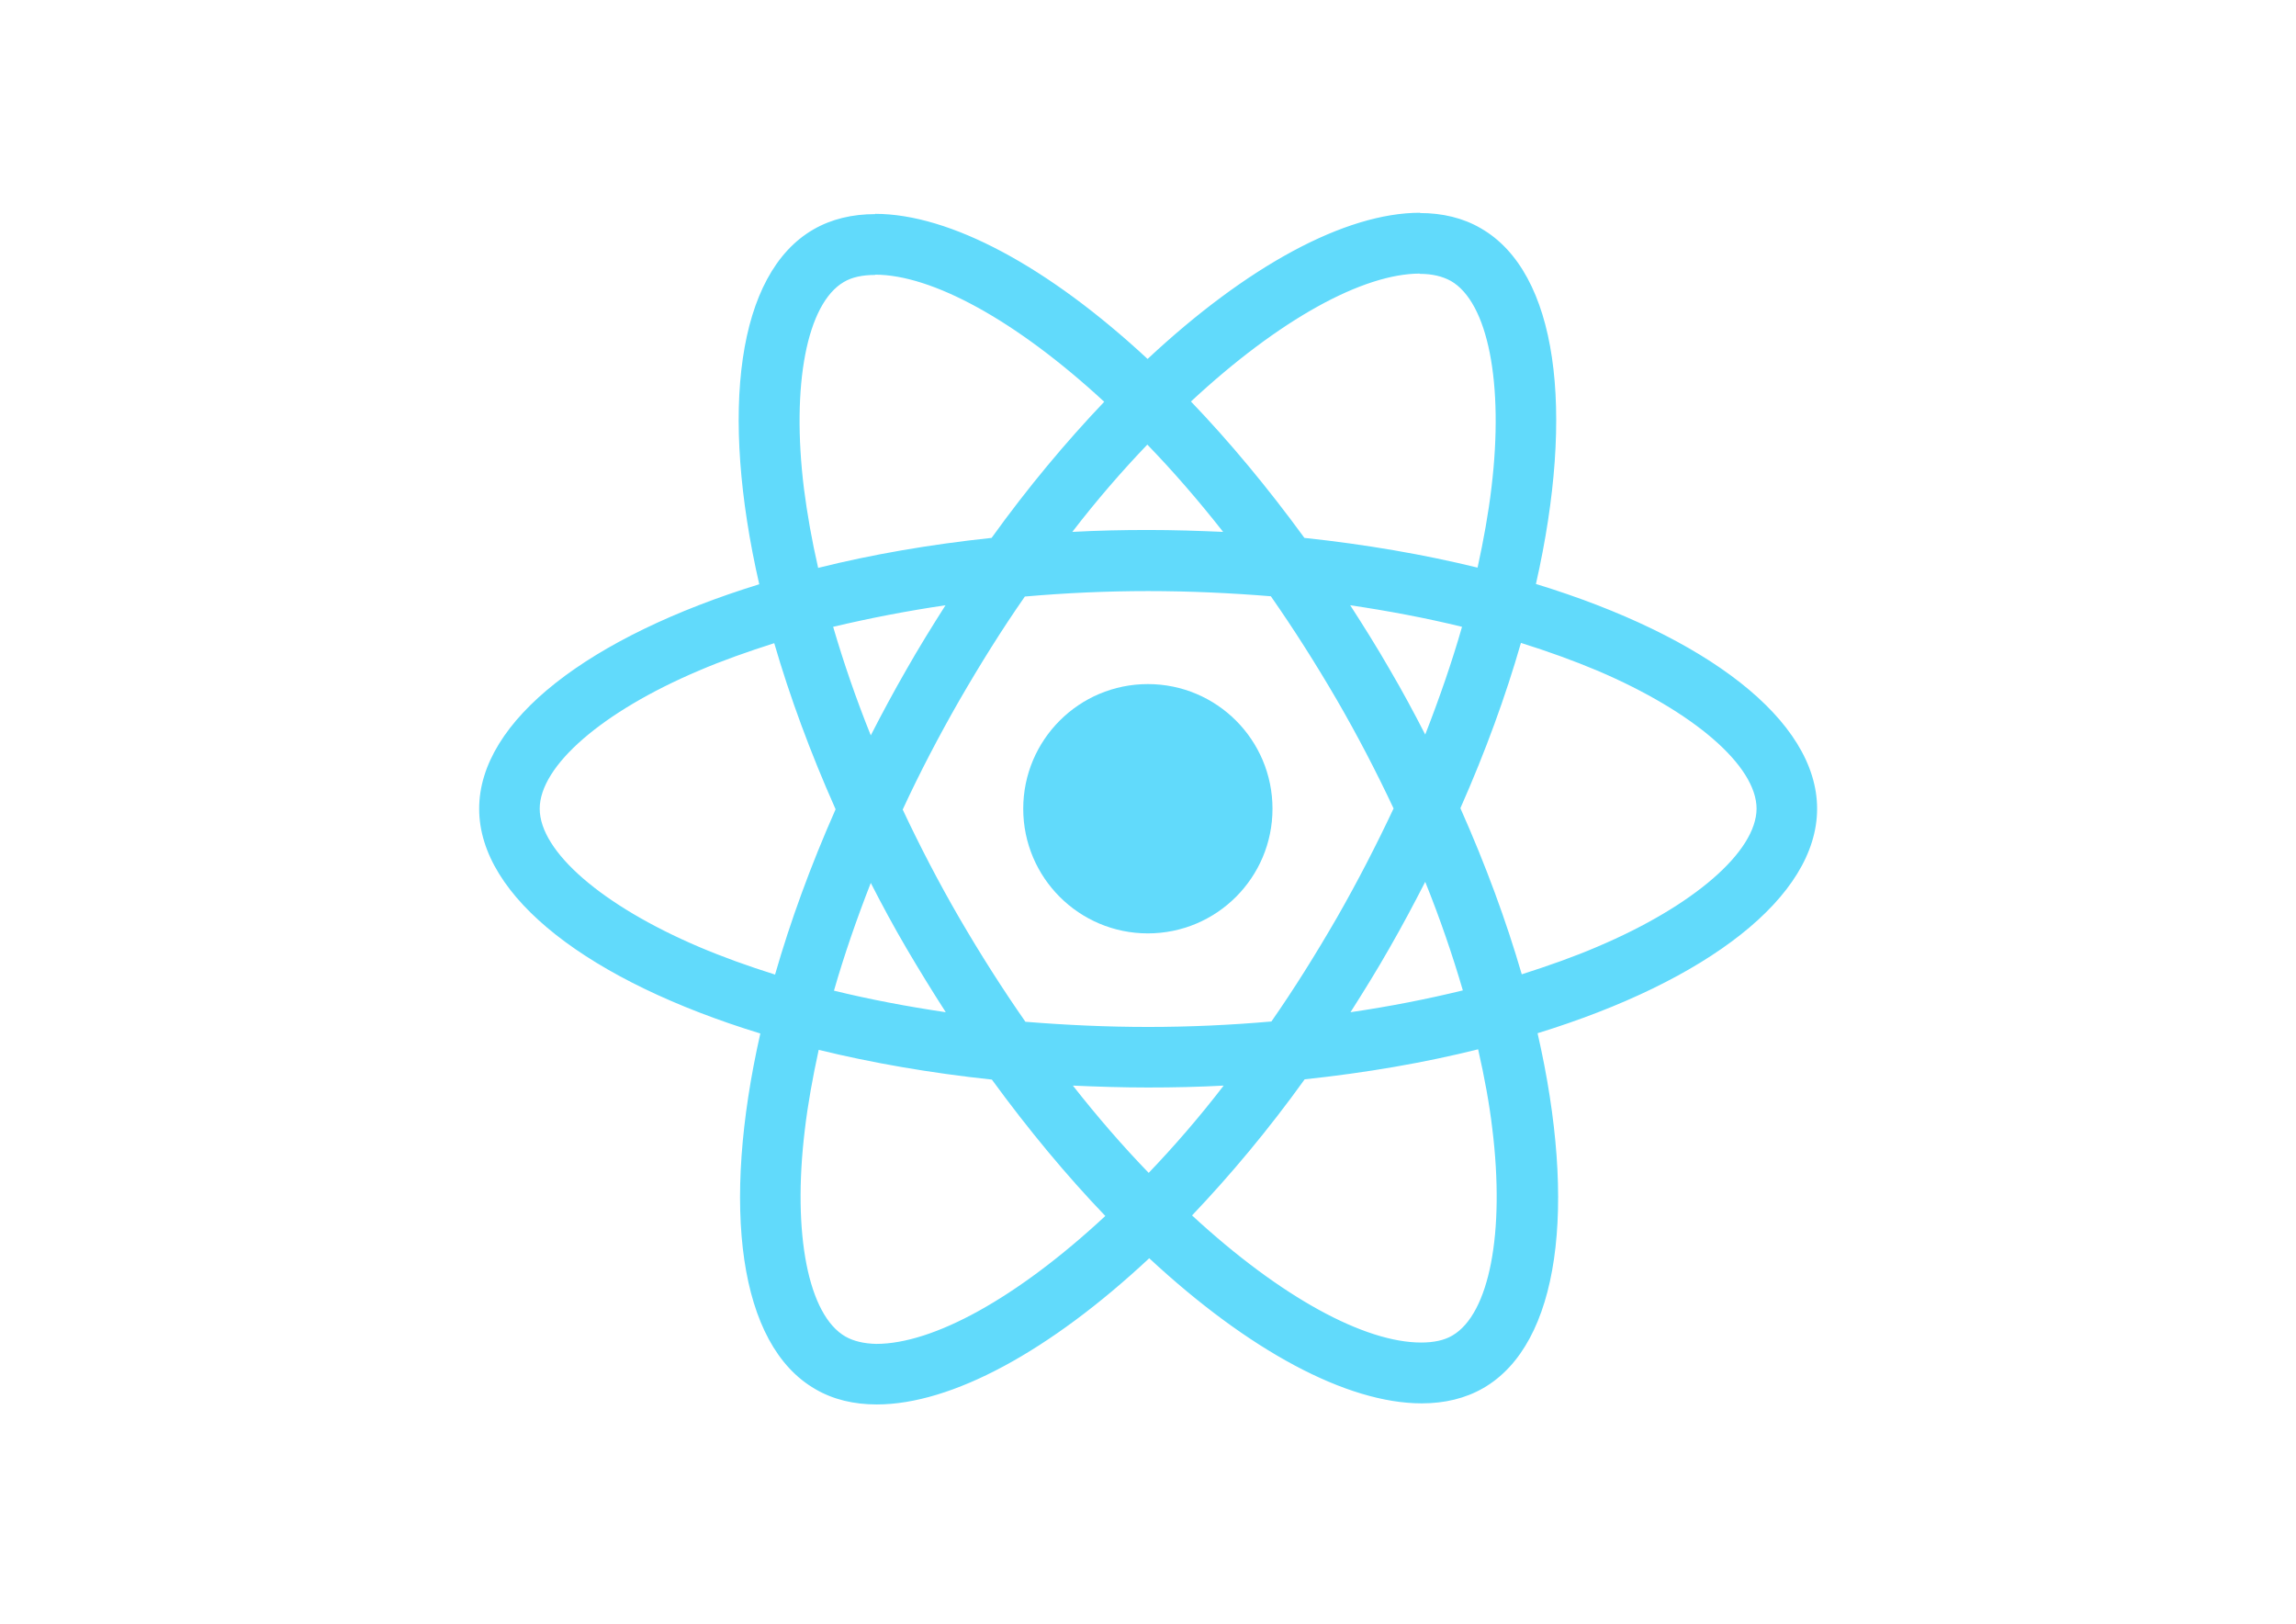
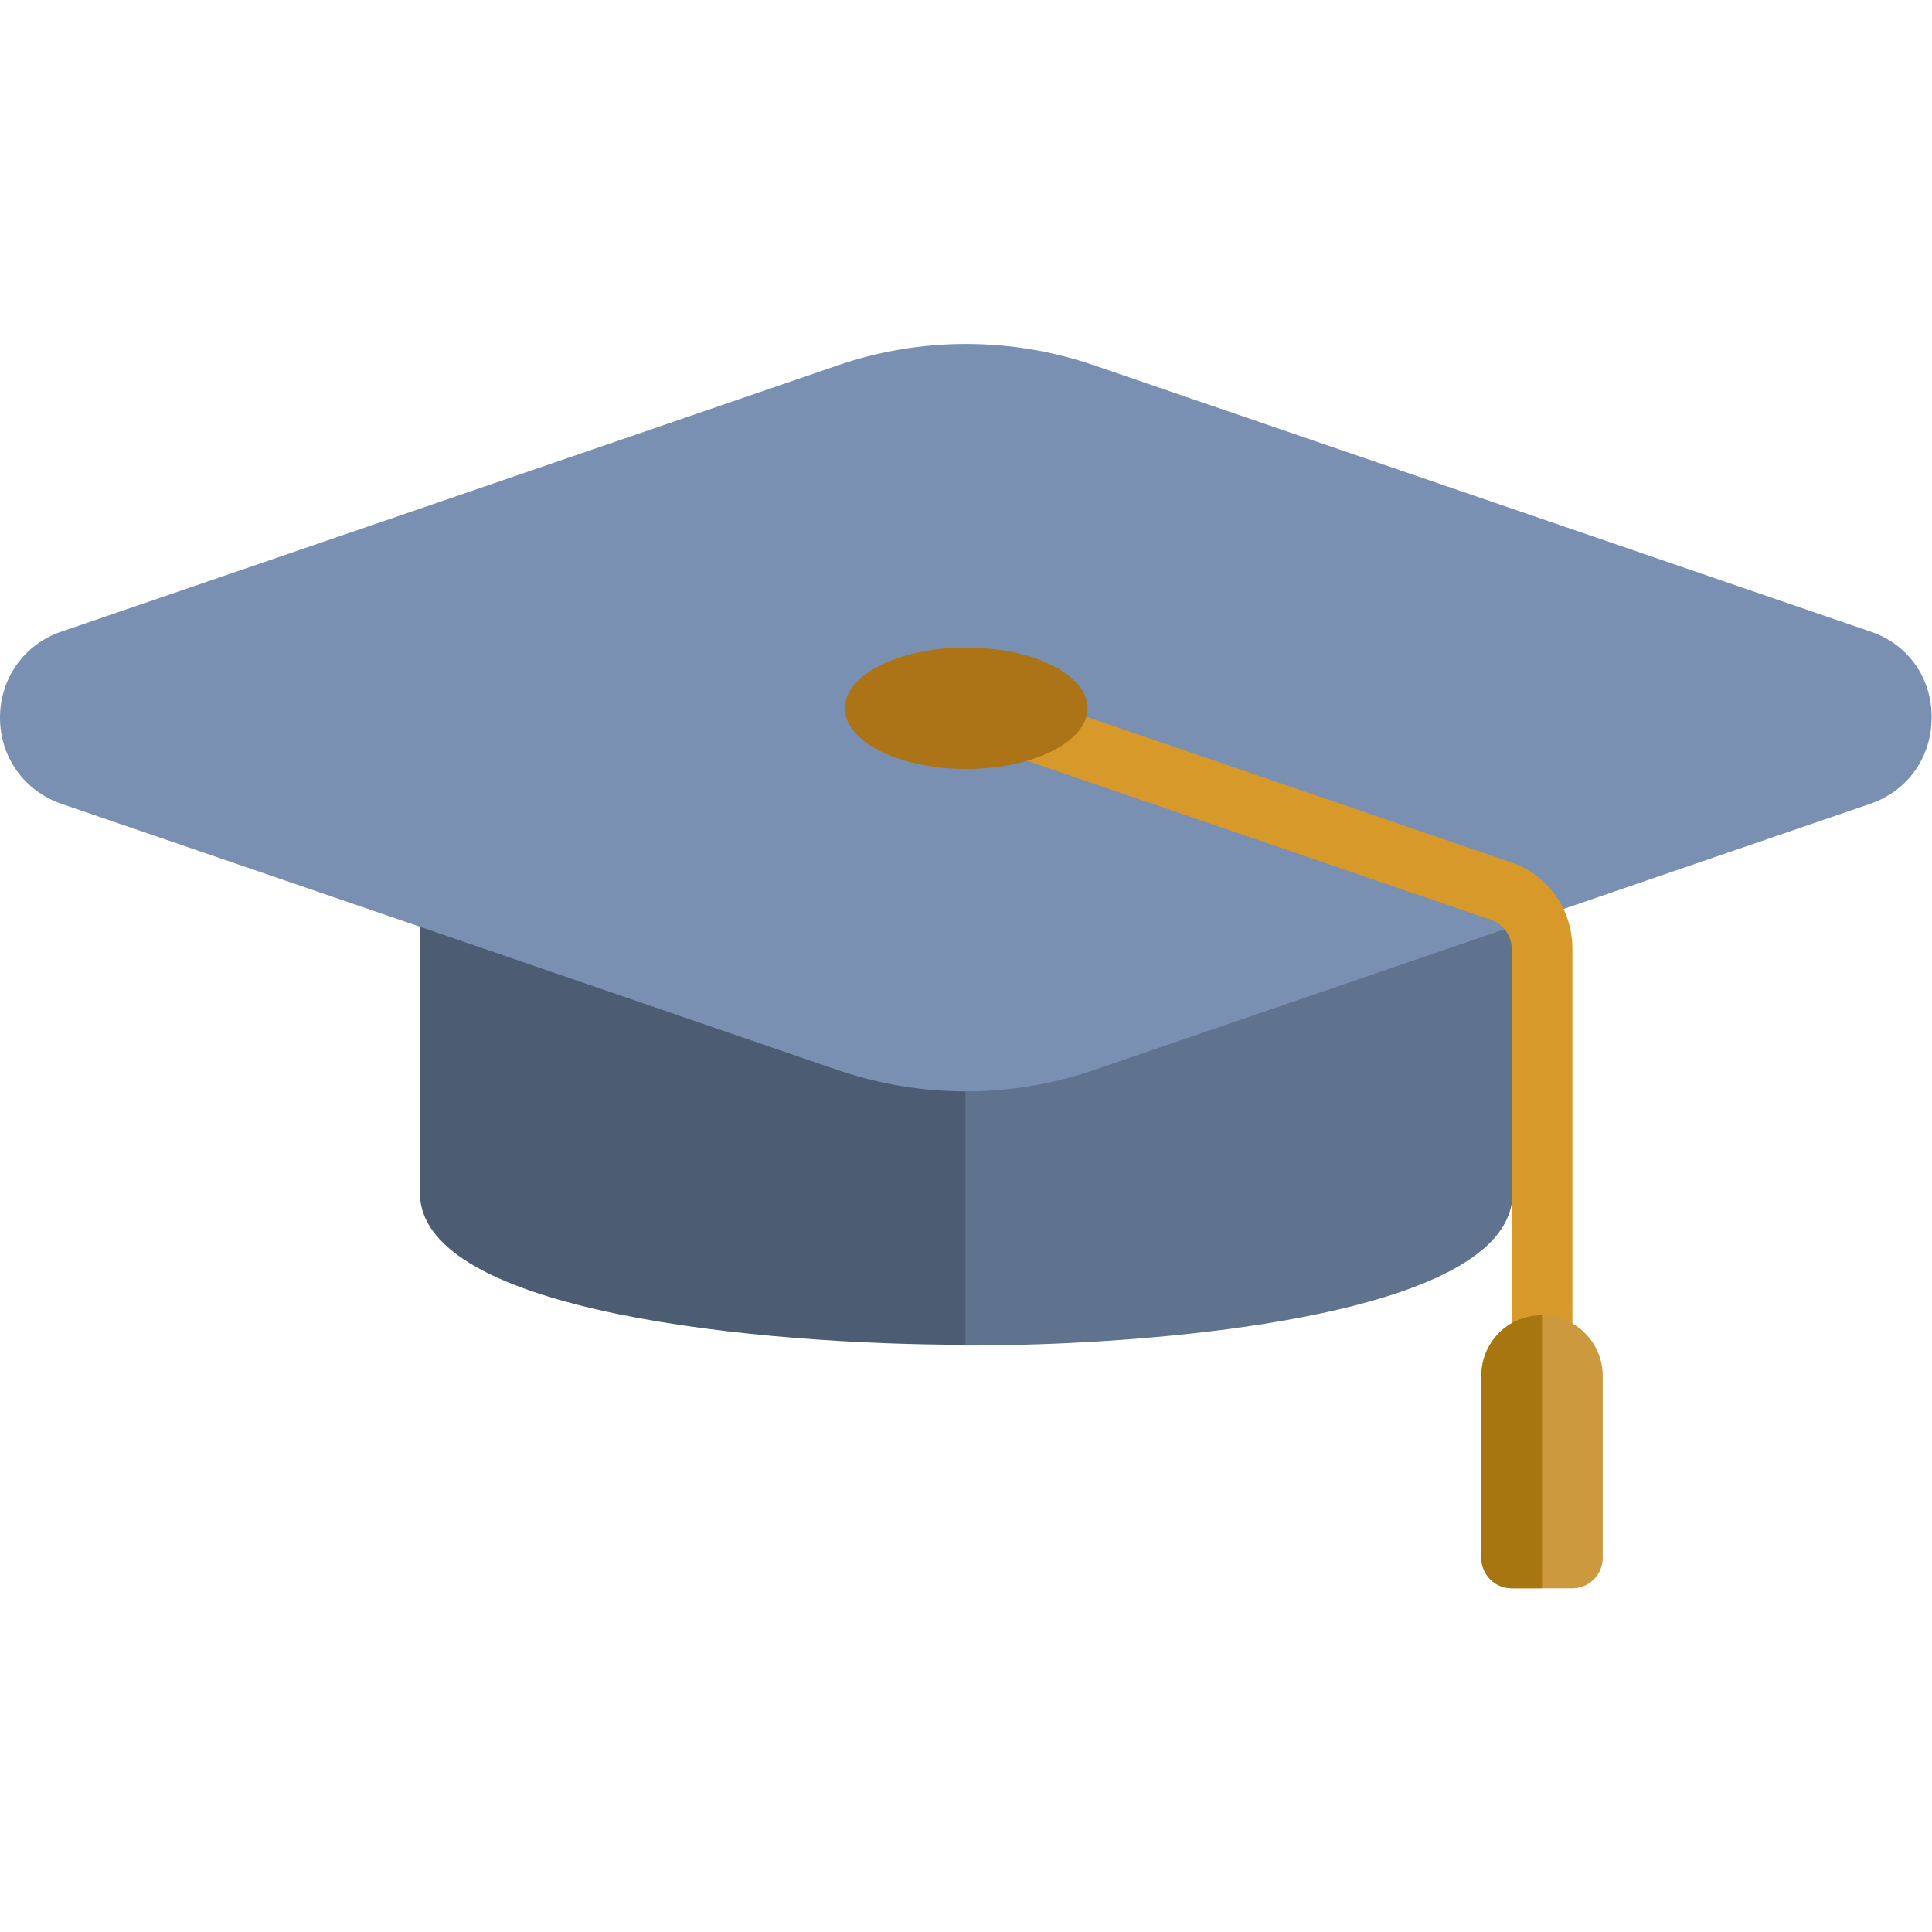
- <svg xmlns="http://www.w3.org/2000/svg" viewBox="0 0 841.9 595.3">
-   <g fill="#61DAFB">
-     <path d="M666.3 296.5c0-32.5-40.7-63.3-103.1-82.4 14.4-63.6 8-114.2-20.2-130.4-6.5-3.8-14.1-5.6-22.4-5.6v22.3c4.6 0 8.3.9 11.4 2.6 13.6 7.8 19.5 37.5 14.9 75.7-1.1 9.4-2.9 19.3-5.1 29.4-19.6-4.8-41-8.5-63.5-10.9-13.5-18.5-27.5-35.3-41.6-50 32.6-30.3 63.2-46.9 84-46.9V78c-27.5 0-63.5 19.6-99.9 53.6-36.4-33.8-72.4-53.2-99.9-53.2v22.3c20.7 0 51.4 16.5 84 46.6-14 14.7-28 31.4-41.3 49.9-22.6 2.4-44 6.1-63.6 11-2.3-10-4-19.7-5.2-29-4.7-38.2 1.1-67.9 14.6-75.8 3-1.8 6.9-2.6 11.5-2.6V78.5c-8.4 0-16 1.8-22.6 5.6-28.1 16.2-34.4 66.7-19.9 130.1-62.2 19.2-102.7 49.9-102.7 82.3 0 32.5 40.7 63.3 103.1 82.4-14.4 63.6-8 114.2 20.2 130.4 6.5 3.8 14.1 5.6 22.5 5.6 27.5 0 63.5-19.6 99.9-53.6 36.4 33.8 72.4 53.2 99.9 53.2 8.4 0 16-1.8 22.6-5.6 28.1-16.2 34.4-66.7 19.9-130.1 62-19.1 102.5-49.9 102.5-82.3zm-130.2-66.7c-3.7 12.9-8.3 26.2-13.5 39.5-4.1-8-8.4-16-13.1-24-4.6-8-9.5-15.8-14.4-23.4 14.2 2.1 27.9 4.7 41 7.9zm-45.8 106.5c-7.8 13.5-15.8 26.3-24.1 38.2-14.9 1.3-30 2-45.2 2-15.1 0-30.2-.7-45-1.9-8.3-11.9-16.4-24.6-24.2-38-7.6-13.1-14.5-26.4-20.8-39.8 6.2-13.4 13.2-26.8 20.7-39.9 7.8-13.5 15.8-26.3 24.1-38.2 14.9-1.3 30-2 45.2-2 15.1 0 30.2.7 45 1.9 8.3 11.9 16.4 24.6 24.2 38 7.6 13.1 14.5 26.4 20.8 39.8-6.3 13.4-13.2 26.8-20.7 39.9zm32.3-13c5.4 13.4 10 26.8 13.8 39.8-13.1 3.2-26.9 5.9-41.2 8 4.9-7.7 9.8-15.6 14.4-23.7 4.6-8 8.9-16.1 13-24.1zM421.2 430c-9.3-9.6-18.6-20.3-27.8-32 9 .4 18.2.7 27.5.7 9.4 0 18.7-.2 27.8-.7-9 11.7-18.3 22.4-27.5 32zm-74.4-58.9c-14.2-2.1-27.9-4.7-41-7.9 3.7-12.9 8.3-26.2 13.5-39.5 4.1 8 8.4 16 13.1 24 4.7 8 9.5 15.8 14.4 23.4zM420.7 163c9.3 9.6 18.6 20.3 27.8 32-9-.4-18.2-.7-27.5-.7-9.4 0-18.7.2-27.8.7 9-11.7 18.3-22.4 27.5-32zm-74 58.9c-4.9 7.7-9.8 15.6-14.4 23.7-4.6 8-8.9 16-13 24-5.4-13.4-10-26.8-13.8-39.8 13.1-3.1 26.9-5.8 41.2-7.9zm-90.5 125.2c-35.4-15.1-58.3-34.9-58.3-50.6 0-15.7 22.9-35.6 58.3-50.6 8.6-3.7 18-7 27.7-10.1 5.7 19.6 13.2 40 22.5 60.9-9.2 20.8-16.6 41.1-22.2 60.6-9.9-3.1-19.3-6.5-28-10.2zM310 490c-13.6-7.8-19.5-37.5-14.9-75.7 1.1-9.4 2.9-19.3 5.1-29.4 19.6 4.8 41 8.5 63.5 10.9 13.5 18.5 27.5 35.3 41.6 50-32.6 30.3-63.2 46.9-84 46.9-4.5-.1-8.3-1-11.3-2.7zm237.2-76.2c4.7 38.2-1.1 67.9-14.6 75.8-3 1.8-6.9 2.6-11.5 2.6-20.7 0-51.4-16.5-84-46.6 14-14.7 28-31.4 41.3-49.9 22.6-2.4 44-6.1 63.6-11 2.3 10.1 4.1 19.8 5.2 29.1zm38.5-66.7c-8.6 3.7-18 7-27.7 10.1-5.7-19.6-13.2-40-22.5-60.9 9.2-20.8 16.6-41.1 22.2-60.6 9.9 3.1 19.3 6.5 28.1 10.2 35.4 15.1 58.3 34.9 58.3 50.6-.1 15.7-23 35.6-58.4 50.6zM320.8 78.4z" />
-     <circle cx="420.9" cy="296.5" r="45.7" />
-     <path d="M520.5 78.1z" />
-   </g>
+ <svg xmlns="http://www.w3.org/2000/svg" version="1.1" x="0px" y="0px" viewBox="0 0 509.3 509.3" style="enable-background:new 0 0 509.3 509.3;" xml:space="preserve">
+   <path style="fill:#4C5C72;" d="M398.5,210.6c0-2.3-1-4.5-2.7-6c-1.7-1.5-4-2.2-6.2-2l-271.8,32c-4,0.5-7.1,3.9-7.1,7.9v72 c0,31.6,90.5,40,144,40s144-8.4,144-40c0,0,0,0,0,0L398.5,210.6z" />
+   <path style="fill:#5F728E;" d="M398.5,234.7h-144v120c0.1,0,0.1,0,0.2,0c52.1,0,139.3-8,143.8-37.6V234.7z" />
+   <path style="fill:#7990B2;" d="M493.1,166.5L288.4,96.3c-21.8-7.5-45.7-7.5-67.5,0L16.2,166.5C6.4,169.8,0,178.8,0,189.2 c0,10.4,6.4,19.3,16.2,22.7l204.7,70.2c10.9,3.7,22.3,5.6,33.7,5.6c11.4,0,22.9-1.9,33.7-5.6l204.7-70.2 c9.9-3.4,16.2-12.3,16.2-22.7C509.3,178.8,503,169.8,493.1,166.5z" />
+   <path style="fill:#D8992B;" d="M406.5,362.7c-4.4,0-8-3.6-8-8V250.1c0-3.4-2.2-6.5-5.4-7.6l-141.2-48.4c-4.2-1.4-6.4-6-5-10.2 c1.4-4.2,6-6.4,10.2-5l141.2,48.4c9.7,3.3,16.2,12.4,16.2,22.7v104.5C414.5,359.1,410.9,362.7,406.5,362.7z" />
+   <path style="fill:#CC993E;" d="M414.5,418.7h-16c-4.4,0-8-3.6-8-8v-48c0-8.8,7.2-16,16-16l0,0c8.8,0,16,7.2,16,16v48 C422.5,415.1,418.9,418.7,414.5,418.7z" />
+   <ellipse style="fill:#AD7317;" cx="254.7" cy="186.7" rx="32" ry="16" />
+   <path style="fill:#A87611;" d="M390.5,362.7v48c0,4.4,3.6,8,8,8h8v-72C397.6,346.7,390.5,353.8,390.5,362.7z" />
</svg>
